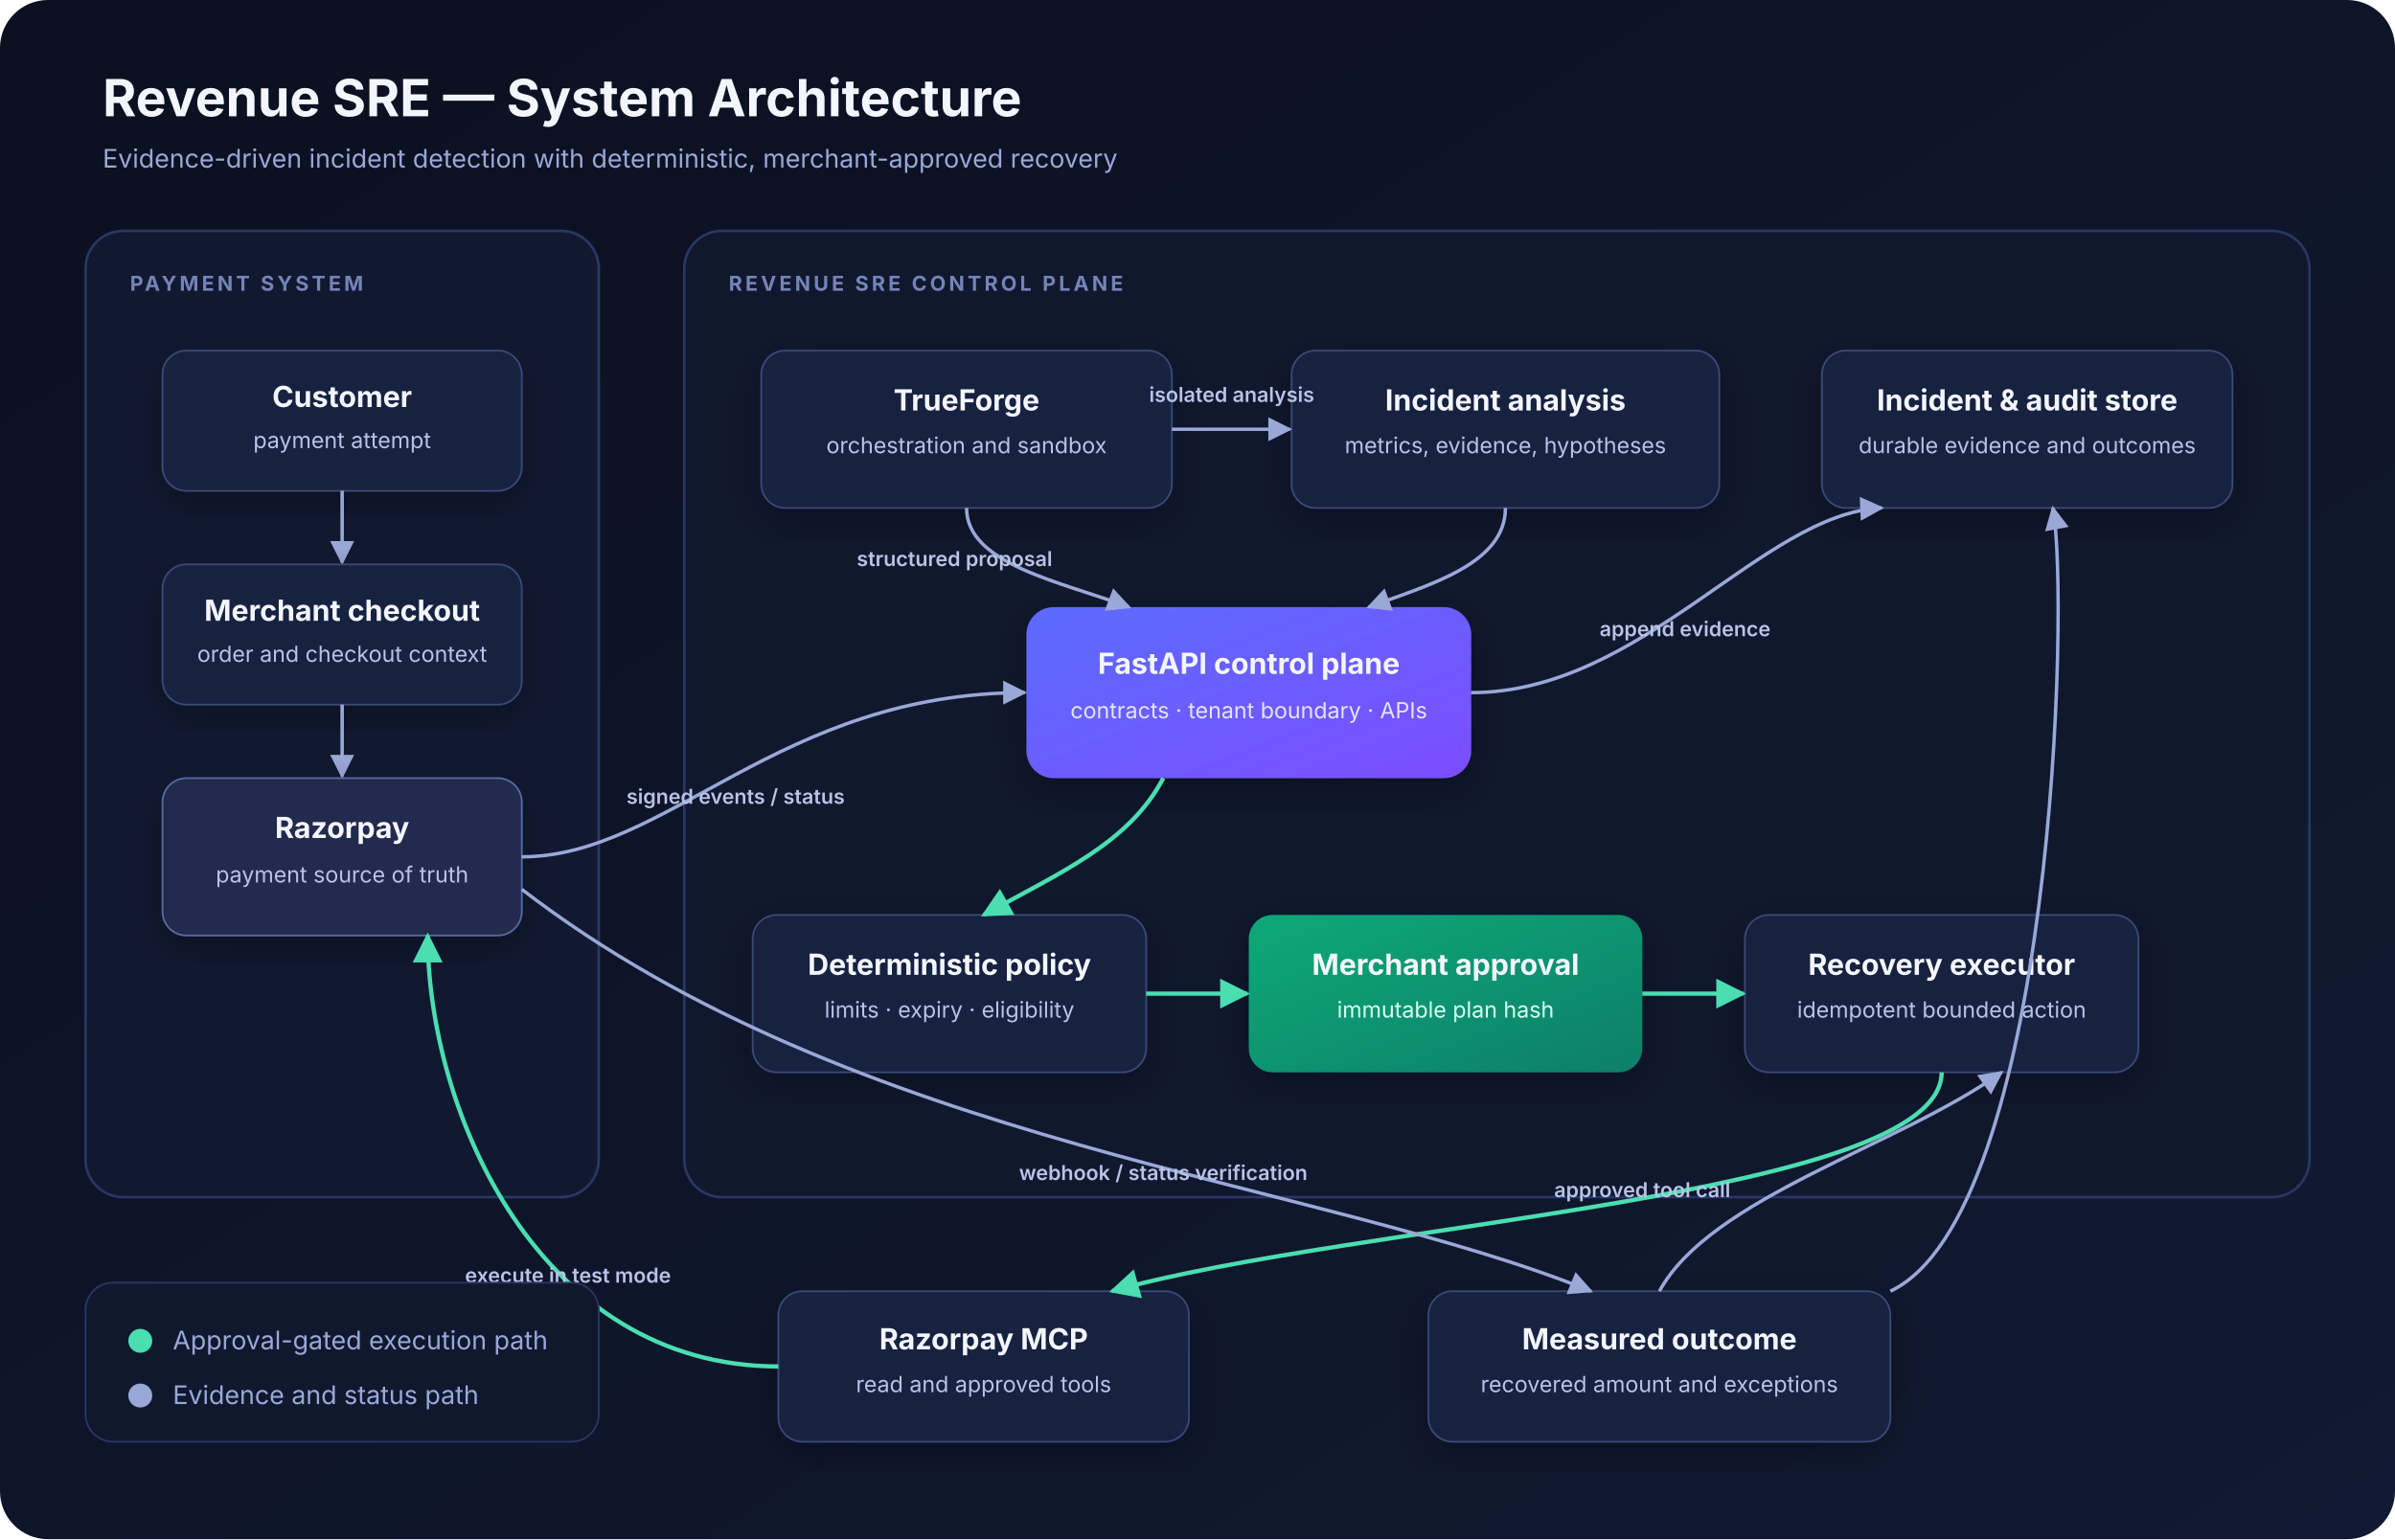
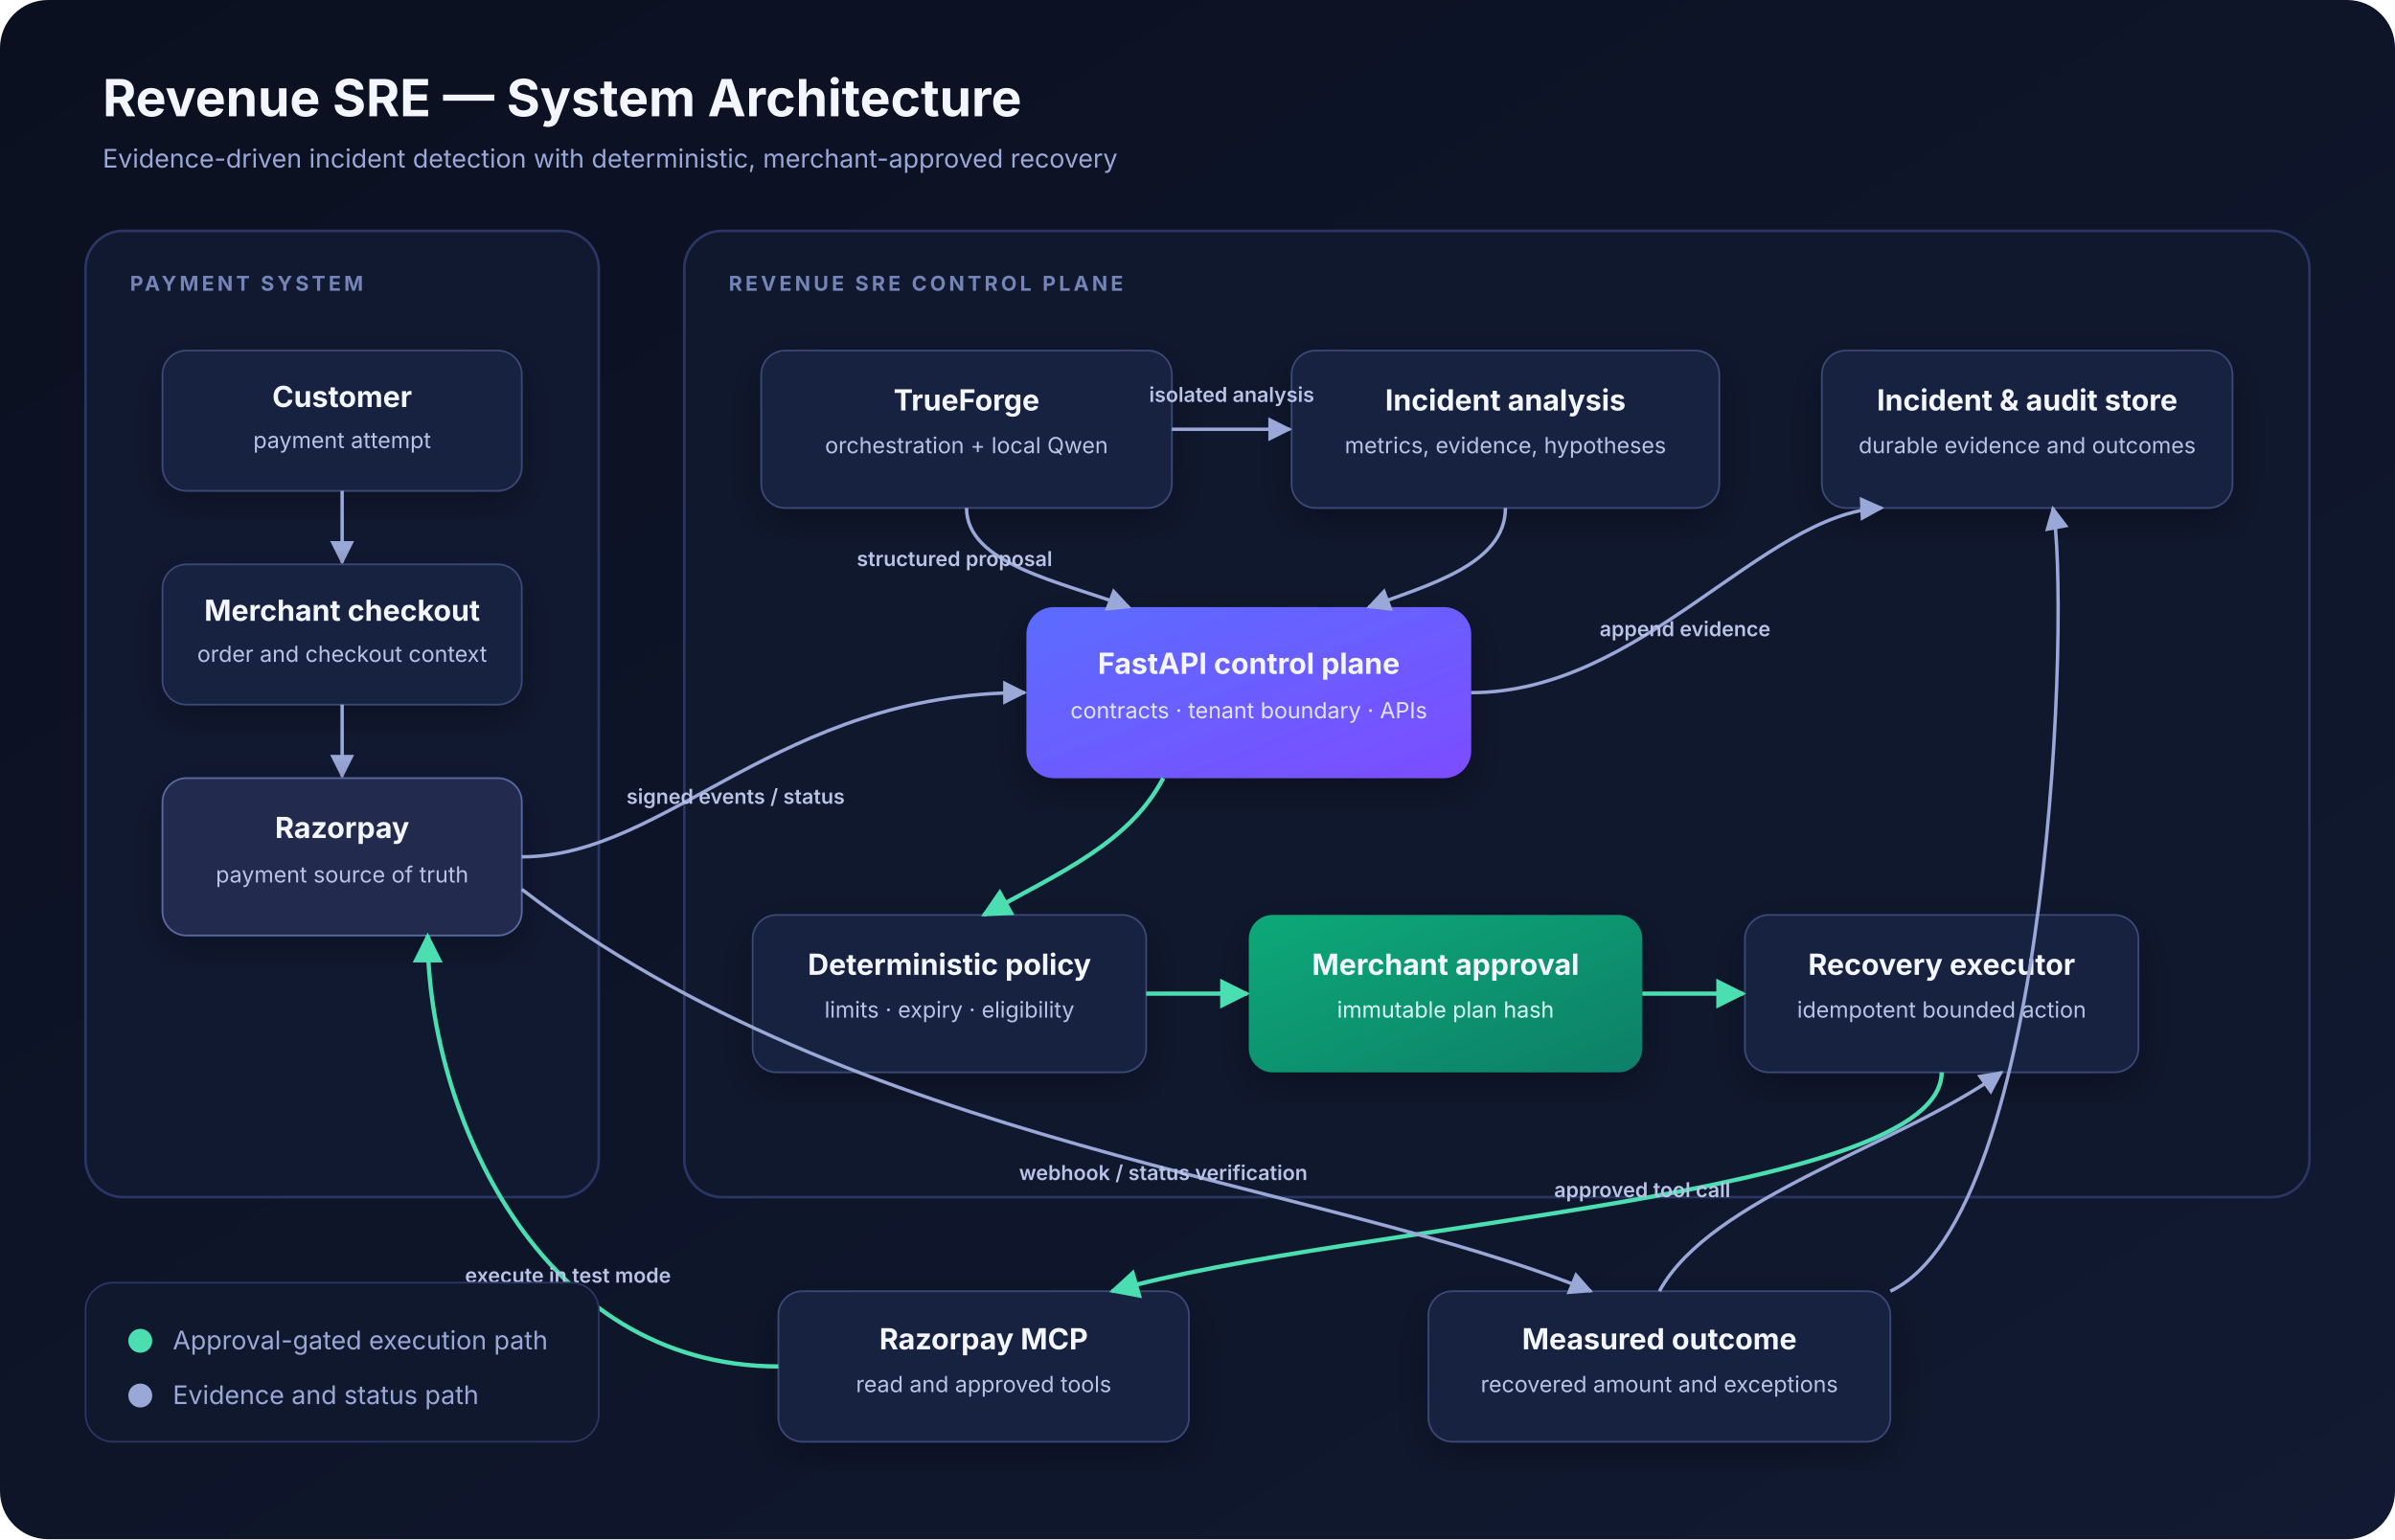
<svg xmlns="http://www.w3.org/2000/svg" width="1400" height="900" viewBox="0 0 1400 900" role="img" aria-labelledby="title description">
  <defs>
    <linearGradient id="background" x1="0" y1="0" x2="1" y2="1">
      <stop offset="0" stop-color="#0b1020" />
      <stop offset="1" stop-color="#111a32" />
    </linearGradient>
    <linearGradient id="control" x1="0" y1="0" x2="1" y2="1">
      <stop offset="0" stop-color="#5b6cff" />
      <stop offset="1" stop-color="#7c4dff" />
    </linearGradient>
    <linearGradient id="safe" x1="0" y1="0" x2="1" y2="1">
      <stop offset="0" stop-color="#0ea978" />
      <stop offset="1" stop-color="#087f68" />
    </linearGradient>
    <filter id="shadow" x="-20%" y="-20%" width="140%" height="140%">
      <feDropShadow dx="0" dy="8" stdDeviation="12" flood-color="#000" flood-opacity="0.32" />
    </filter>
    <marker id="arrow" viewBox="0 0 10 10" refX="9" refY="5" markerWidth="7" markerHeight="7" orient="auto-start-reverse">
      <path d="M 0 0 L 10 5 L 0 10 z" fill="#9aa8d8" />
    </marker>
    <marker id="arrow-green" viewBox="0 0 10 10" refX="9" refY="5" markerWidth="7" markerHeight="7" orient="auto-start-reverse">
      <path d="M 0 0 L 10 5 L 0 10 z" fill="#4adeb1" />
    </marker>
    <style>
      .heading { font: 700 30px Inter, Segoe UI, sans-serif; fill: #f4f6ff; }
      .subtitle { font: 400 15px Inter, Segoe UI, sans-serif; fill: #9aa8d8; }
      .label { font: 650 17px Inter, Segoe UI, sans-serif; fill: #f4f6ff; text-anchor: middle; }
      .detail { font: 400 13px Inter, Segoe UI, sans-serif; fill: #b9c3e6; text-anchor: middle; }
      .edge { fill: none; stroke: #9aa8d8; stroke-width: 2; marker-end: url(#arrow); }
      .safe-edge { fill: none; stroke: #4adeb1; stroke-width: 2.5; marker-end: url(#arrow-green); }
      .edge-label { font: 600 12px Inter, Segoe UI, sans-serif; fill: #b9c3e6; text-anchor: middle; }
      .group-label { font: 700 12px Inter, Segoe UI, sans-serif; fill: #7584b7; letter-spacing: 1.8px; }
    </style>
  </defs>
  <rect width="1400" height="900" rx="28" fill="url(#background)" />
  <text x="60" y="68" class="heading">Revenue SRE — System Architecture</text>
  <text x="60" y="98" class="subtitle">Evidence-driven incident detection with deterministic, merchant-approved recovery</text>
  <rect x="50" y="135" width="300" height="565" rx="22" fill="#111931" stroke="#2a3764" stroke-width="1.5" />
  <text x="76" y="170" class="group-label">PAYMENT SYSTEM</text>
  <rect x="95" y="205" width="210" height="82" rx="14" fill="#18223f" stroke="#3a4876" filter="url(#shadow)" />
  <text x="200" y="238" class="label">Customer</text>
  <text x="200" y="262" class="detail">payment attempt</text>
  <path d="M200 287 L200 329" class="edge" />
  <rect x="95" y="330" width="210" height="82" rx="14" fill="#18223f" stroke="#3a4876" filter="url(#shadow)" />
  <text x="200" y="363" class="label">Merchant checkout</text>
  <text x="200" y="387" class="detail">order and checkout context</text>
  <path d="M200 412 L200 454" class="edge" />
  <rect x="95" y="455" width="210" height="92" rx="14" fill="#202b4d" stroke="#596aa3" filter="url(#shadow)" />
  <text x="200" y="490" class="label">Razorpay</text>
  <text x="200" y="516" class="detail">payment source of truth</text>
  <rect x="400" y="135" width="950" height="565" rx="22" fill="#10182e" stroke="#2a3764" stroke-width="1.5" />
  <text x="426" y="170" class="group-label">REVENUE SRE CONTROL PLANE</text>
  <rect x="445" y="205" width="240" height="92" rx="14" fill="#18223f" stroke="#3a4876" filter="url(#shadow)" />
  <text x="565" y="240" class="label">TrueForge</text>
-   <text x="565" y="265" class="detail">orchestration and sandbox</text>
+   <text x="565" y="265" class="detail">orchestration + local Qwen</text>
  <rect x="755" y="205" width="250" height="92" rx="14" fill="#18223f" stroke="#3a4876" filter="url(#shadow)" />
  <text x="880" y="240" class="label">Incident analysis</text>
  <text x="880" y="265" class="detail">metrics, evidence, hypotheses</text>
  <path d="M685 251 L754 251" class="edge" />
  <text x="720" y="235" class="edge-label">isolated analysis</text>
  <rect x="1065" y="205" width="240" height="92" rx="14" fill="#18223f" stroke="#3a4876" filter="url(#shadow)" />
  <text x="1185" y="240" class="label">Incident &amp; audit store</text>
  <text x="1185" y="265" class="detail">durable evidence and outcomes</text>
  <rect x="600" y="355" width="260" height="100" rx="16" fill="url(#control)" filter="url(#shadow)" />
  <text x="730" y="394" class="label">FastAPI control plane</text>
  <text x="730" y="420" class="detail" style="fill:#e1e5ff">contracts · tenant boundary · APIs</text>
  <path d="M305 501 C390 501 455 405 599 405" class="edge" />
  <text x="430" y="470" class="edge-label">signed events / status</text>
  <path d="M565 297 C565 330 620 340 660 355" class="edge" />
  <text x="558" y="331" class="edge-label">structured proposal</text>
  <path d="M880 297 C880 330 835 342 800 355" class="edge" />
  <path d="M860 405 C960 405 1030 300 1100 297" class="edge" />
  <text x="985" y="372" class="edge-label">append evidence</text>
  <rect x="440" y="535" width="230" height="92" rx="14" fill="#18223f" stroke="#3a4876" filter="url(#shadow)" />
  <text x="555" y="570" class="label">Deterministic policy</text>
  <text x="555" y="595" class="detail">limits · expiry · eligibility</text>
  <rect x="730" y="535" width="230" height="92" rx="14" fill="url(#safe)" filter="url(#shadow)" />
  <text x="845" y="570" class="label">Merchant approval</text>
  <text x="845" y="595" class="detail" style="fill:#d9fff4">immutable plan hash</text>
  <rect x="1020" y="535" width="230" height="92" rx="14" fill="#18223f" stroke="#3a4876" filter="url(#shadow)" />
  <text x="1135" y="570" class="label">Recovery executor</text>
  <text x="1135" y="595" class="detail">idempotent bounded action</text>
  <path d="M680 455 C660 493 620 510 575 535" class="safe-edge" />
  <path d="M670 581 L729 581" class="safe-edge" />
  <path d="M960 581 L1019 581" class="safe-edge" />
  <rect x="455" y="755" width="240" height="88" rx="14" fill="#18223f" stroke="#3a4876" filter="url(#shadow)" />
  <text x="575" y="789" class="label">Razorpay MCP</text>
  <text x="575" y="814" class="detail">read and approved tools</text>
  <rect x="835" y="755" width="270" height="88" rx="14" fill="#18223f" stroke="#3a4876" filter="url(#shadow)" />
  <text x="970" y="789" class="label">Measured outcome</text>
  <text x="970" y="814" class="detail">recovered amount and exceptions</text>
  <path d="M1135 627 C1135 700 790 715 650 755" class="safe-edge" />
  <text x="960" y="700" class="edge-label">approved tool call</text>
  <path d="M455 799 C315 799 250 650 250 547" class="safe-edge" />
  <text x="332" y="750" class="edge-label">execute in test mode</text>
  <path d="M305 520 C500 670 770 690 930 755" class="edge" />
  <text x="680" y="690" class="edge-label">webhook / status verification</text>
  <path d="M970 755 C1000 700 1110 670 1170 627" class="edge" />
  <path d="M1105 755 C1200 710 1210 350 1200 297" class="edge" />
  <rect x="50" y="750" width="300" height="93" rx="16" fill="#10182e" stroke="#2a3764" />
  <circle cx="82" cy="784" r="7" fill="#4adeb1" />
  <text x="101" y="789" class="subtitle">Approval-gated execution path</text>
  <circle cx="82" cy="816" r="7" fill="#9aa8d8" />
  <text x="101" y="821" class="subtitle">Evidence and status path</text>
</svg>
